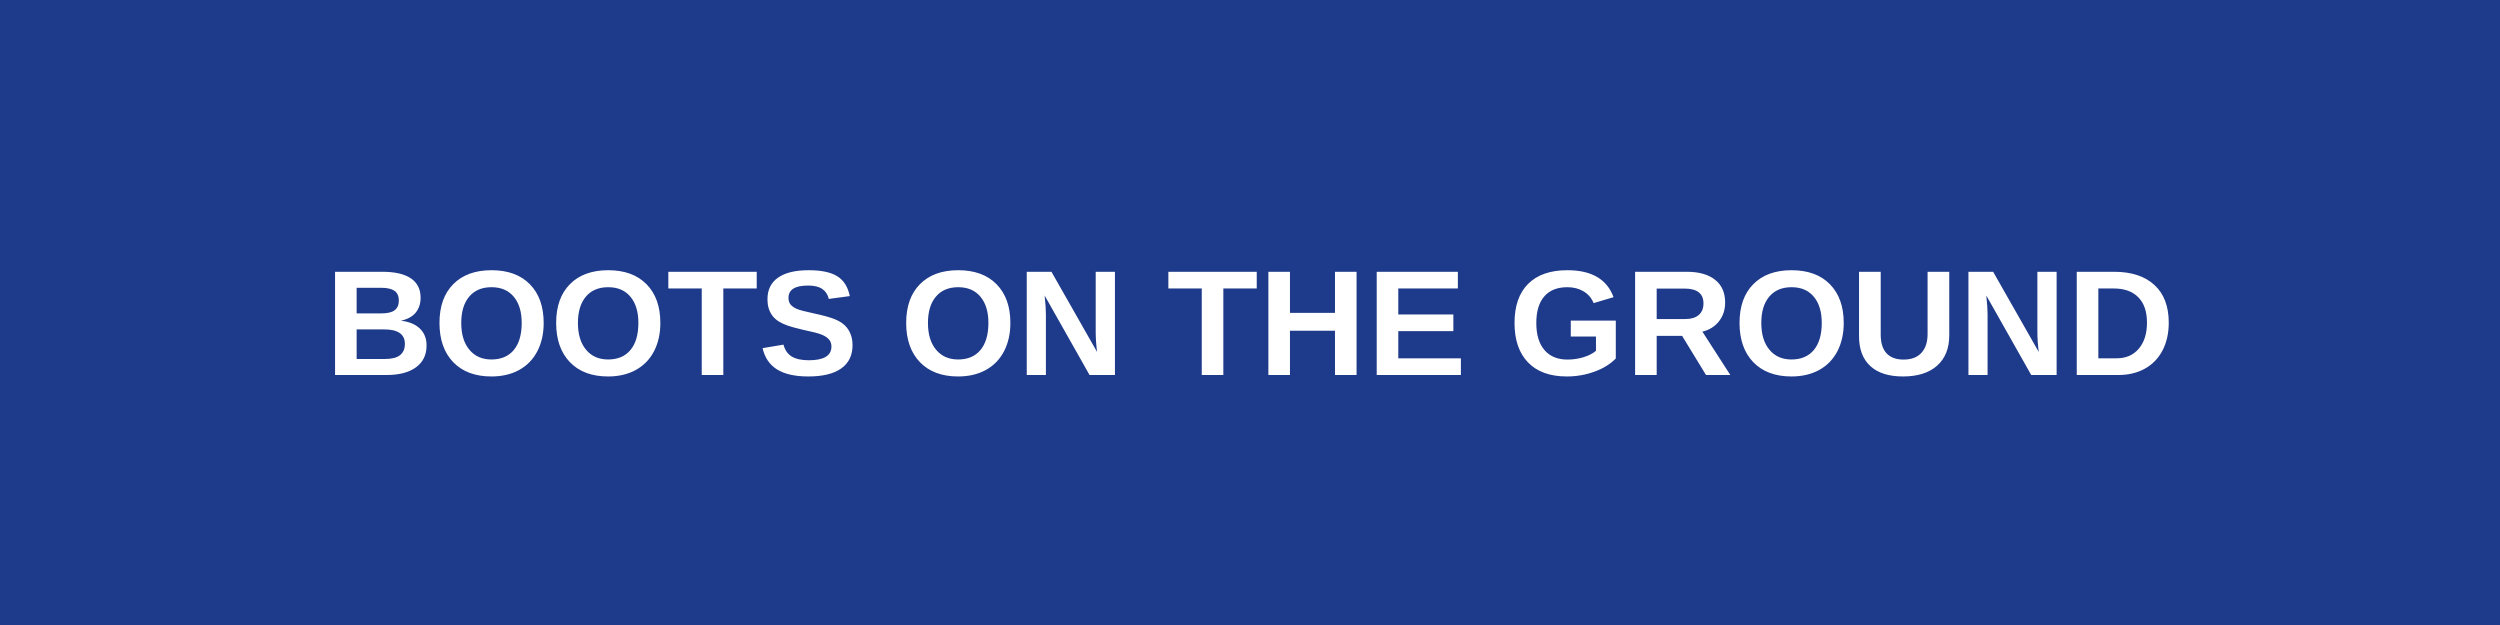
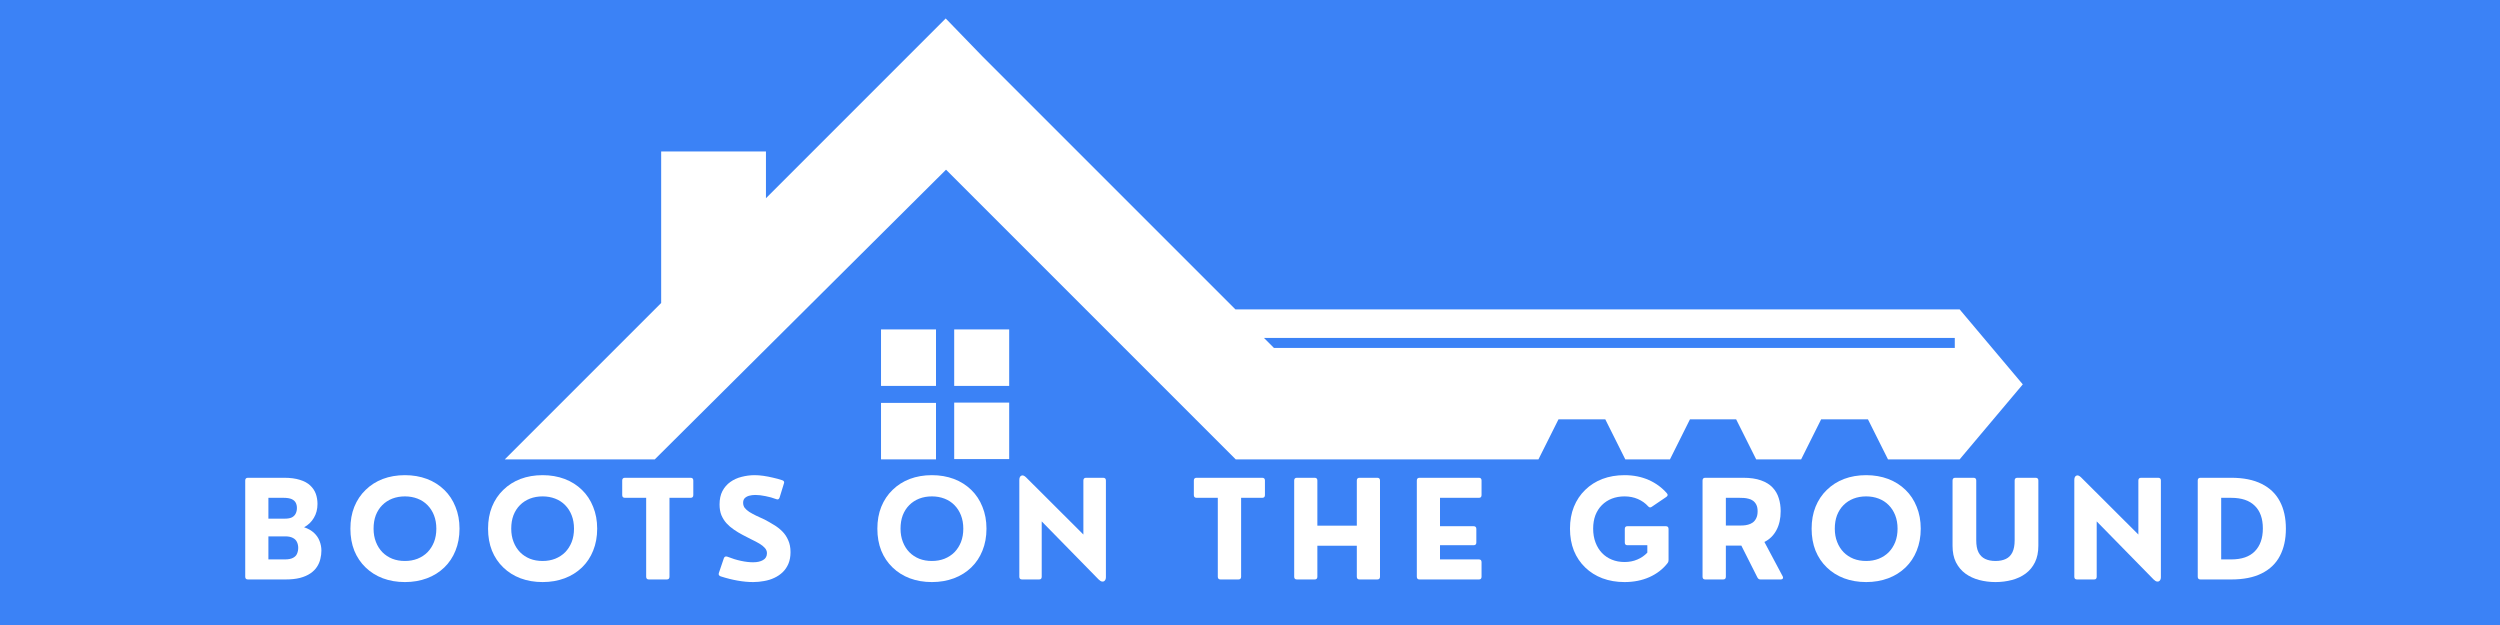
- <svg xmlns="http://www.w3.org/2000/svg" viewBox="0 0 400 100" width="400" height="100">
-   <rect width="400" height="100" fill="#1E3A8A" />
-   <text x="200" y="60" font-family="Arial, sans-serif" font-size="24" font-weight="bold" text-anchor="middle" fill="white">
-     BOOTS ON THE GROUND
-   </text>
+ <svg xmlns="http://www.w3.org/2000/svg" width="400" zoomAndPan="magnify" viewBox="0 0 300 75" height="100" preserveAspectRatio="xMidYMid meet" version="1.0">
+   <defs>
+     <g />
+     <clipPath id="2b8c015d85">
+       <path d="M 60.43 2.215 L 242.68 2.215 L 242.68 55.465 L 60.43 55.465 Z M 60.43 2.215 " clip-rule="nonzero" />
+     </clipPath>
+     <clipPath id="2521a3d5dc">
+       <path d="M 105 39 L 122 39 L 122 55.465 L 105 55.465 Z M 105 39 " clip-rule="nonzero" />
+     </clipPath>
+   </defs>
+   <rect x="-30" width="360" fill="#ffffff" y="-7.5" height="90" fill-opacity="1" />
+   <rect x="-30" width="360" fill="#3b82f6" y="-7.5" height="90" fill-opacity="1" />
+   <g clip-path="url(#2b8c015d85)">
+     <path fill="#ffffff" d="M 117.895 6.77 L 148.25 37.125 L 235.156 37.125 L 242.734 46.125 L 235.156 55.125 L 226.559 55.125 L 224.152 50.316 L 218.539 50.316 L 216.137 55.125 L 210.742 55.125 L 208.336 50.316 L 202.797 50.316 L 200.395 55.125 L 195.035 55.125 L 192.633 50.316 L 187.02 50.316 L 184.613 55.125 L 148.285 55.125 L 113.523 20.363 L 78.574 55.125 L 60.574 55.125 L 79.34 36.359 L 79.34 18.176 L 91.914 18.176 L 91.914 23.789 C 99.09 16.609 106.305 9.395 113.484 2.215 Z M 151.672 40.551 L 152.875 41.754 L 234.574 41.754 L 234.574 40.551 Z M 151.672 40.551 " fill-opacity="1" fill-rule="nonzero" />
+   </g>
+   <g clip-path="url(#2521a3d5dc)">
+     <path fill="#ffffff" d="M 105.723 39.531 L 112.32 39.531 L 112.32 46.309 L 105.723 46.309 Z M 114.504 39.531 L 121.102 39.531 L 121.102 46.309 L 114.504 46.309 Z M 121.102 48.312 L 121.102 55.09 L 114.504 55.09 L 114.504 48.312 Z M 112.32 55.125 L 105.723 55.125 L 105.723 48.348 L 112.32 48.348 Z M 112.32 55.125 " fill-opacity="1" fill-rule="nonzero" />
+   </g>
+   <g fill="#ffffff" fill-opacity="1">
+     <g transform="translate(28.22427, 69.53584)">
+       <g>
+         <path d="M 6.016 0 L 1.531 0 C 1.312 0 1.203 -0.109 1.203 -0.328 L 1.203 -11.875 C 1.203 -12.094 1.312 -12.203 1.531 -12.203 L 5.875 -12.203 C 6.625 -12.203 7.254 -12.117 7.766 -11.953 C 8.285 -11.797 8.695 -11.57 9 -11.281 C 9.312 -10.988 9.535 -10.656 9.672 -10.281 C 9.805 -9.906 9.875 -9.5 9.875 -9.062 C 9.875 -8.426 9.727 -7.867 9.438 -7.391 C 9.156 -6.91 8.766 -6.535 8.266 -6.266 C 8.766 -6.098 9.164 -5.867 9.469 -5.578 C 9.77 -5.297 9.988 -4.973 10.125 -4.609 C 10.27 -4.242 10.344 -3.859 10.344 -3.453 C 10.344 -3.129 10.301 -2.801 10.219 -2.469 C 10.145 -2.133 10.008 -1.816 9.812 -1.516 C 9.625 -1.223 9.363 -0.961 9.031 -0.734 C 8.695 -0.504 8.281 -0.32 7.781 -0.188 C 7.289 -0.062 6.703 0 6.016 0 Z M 3.984 -9.797 L 3.984 -7.297 L 5.953 -7.297 C 6.316 -7.297 6.602 -7.348 6.812 -7.453 C 7.02 -7.566 7.172 -7.723 7.266 -7.922 C 7.359 -8.117 7.406 -8.336 7.406 -8.578 C 7.406 -8.816 7.359 -9.023 7.266 -9.203 C 7.172 -9.391 7.008 -9.535 6.781 -9.641 C 6.551 -9.742 6.234 -9.797 5.828 -9.797 Z M 3.984 -5.172 L 3.984 -2.406 L 5.953 -2.406 C 6.379 -2.406 6.707 -2.469 6.938 -2.594 C 7.176 -2.719 7.336 -2.883 7.422 -3.094 C 7.516 -3.312 7.562 -3.547 7.562 -3.797 C 7.562 -4.055 7.508 -4.289 7.406 -4.5 C 7.312 -4.707 7.148 -4.867 6.922 -4.984 C 6.691 -5.109 6.383 -5.172 6 -5.172 Z M 3.984 -5.172 " />
+       </g>
+     </g>
+   </g>
+   <g fill="#ffffff" fill-opacity="1">
+     <g transform="translate(41.34472, 69.53584)">
+       <g>
+         <path d="M 7.25 0.312 C 6.281 0.312 5.395 0.16 4.594 -0.141 C 3.801 -0.441 3.113 -0.875 2.531 -1.438 C 1.945 -2 1.492 -2.672 1.172 -3.453 C 0.859 -4.242 0.703 -5.125 0.703 -6.094 C 0.703 -7.062 0.859 -7.938 1.172 -8.719 C 1.492 -9.508 1.945 -10.188 2.531 -10.75 C 3.113 -11.32 3.801 -11.758 4.594 -12.062 C 5.395 -12.363 6.281 -12.516 7.25 -12.516 C 8.207 -12.516 9.086 -12.363 9.891 -12.062 C 10.691 -11.758 11.383 -11.32 11.969 -10.75 C 12.551 -10.188 13 -9.508 13.312 -8.719 C 13.633 -7.938 13.797 -7.062 13.797 -6.094 C 13.797 -5.125 13.633 -4.242 13.312 -3.453 C 13 -2.672 12.551 -2 11.969 -1.438 C 11.383 -0.875 10.691 -0.441 9.891 -0.141 C 9.086 0.16 8.207 0.312 7.25 0.312 Z M 7.25 -2.219 C 7.789 -2.219 8.289 -2.305 8.75 -2.484 C 9.219 -2.672 9.617 -2.93 9.953 -3.266 C 10.285 -3.609 10.547 -4.016 10.734 -4.484 C 10.922 -4.961 11.016 -5.5 11.016 -6.094 C 11.016 -6.688 10.922 -7.223 10.734 -7.703 C 10.547 -8.18 10.285 -8.586 9.953 -8.922 C 9.617 -9.266 9.219 -9.523 8.75 -9.703 C 8.289 -9.879 7.789 -9.969 7.25 -9.969 C 6.695 -9.969 6.191 -9.879 5.734 -9.703 C 5.273 -9.523 4.875 -9.266 4.531 -8.922 C 4.195 -8.586 3.938 -8.18 3.75 -7.703 C 3.57 -7.223 3.484 -6.688 3.484 -6.094 C 3.484 -5.508 3.578 -4.977 3.766 -4.5 C 3.953 -4.02 4.211 -3.609 4.547 -3.266 C 4.879 -2.93 5.273 -2.672 5.734 -2.484 C 6.191 -2.305 6.695 -2.219 7.25 -2.219 Z M 7.25 -2.219 " />
+       </g>
+     </g>
+   </g>
+   <g fill="#ffffff" fill-opacity="1">
+     <g transform="translate(57.86444, 69.53584)">
+       <g>
+         <path d="M 7.25 0.312 C 6.281 0.312 5.395 0.16 4.594 -0.141 C 3.801 -0.441 3.113 -0.875 2.531 -1.438 C 1.945 -2 1.492 -2.672 1.172 -3.453 C 0.859 -4.242 0.703 -5.125 0.703 -6.094 C 0.703 -7.062 0.859 -7.938 1.172 -8.719 C 1.492 -9.508 1.945 -10.188 2.531 -10.75 C 3.113 -11.32 3.801 -11.758 4.594 -12.062 C 5.395 -12.363 6.281 -12.516 7.25 -12.516 C 8.207 -12.516 9.086 -12.363 9.891 -12.062 C 10.691 -11.758 11.383 -11.32 11.969 -10.75 C 12.551 -10.188 13 -9.508 13.312 -8.719 C 13.633 -7.938 13.797 -7.062 13.797 -6.094 C 13.797 -5.125 13.633 -4.242 13.312 -3.453 C 13 -2.672 12.551 -2 11.969 -1.438 C 11.383 -0.875 10.691 -0.441 9.891 -0.141 C 9.086 0.16 8.207 0.312 7.25 0.312 Z M 7.25 -2.219 C 7.789 -2.219 8.289 -2.305 8.75 -2.484 C 9.219 -2.672 9.617 -2.93 9.953 -3.266 C 10.285 -3.609 10.547 -4.016 10.734 -4.484 C 10.922 -4.961 11.016 -5.5 11.016 -6.094 C 11.016 -6.688 10.922 -7.223 10.734 -7.703 C 10.547 -8.18 10.285 -8.586 9.953 -8.922 C 9.617 -9.266 9.219 -9.523 8.75 -9.703 C 8.289 -9.879 7.789 -9.969 7.25 -9.969 C 6.695 -9.969 6.191 -9.879 5.734 -9.703 C 5.273 -9.523 4.875 -9.266 4.531 -8.922 C 4.195 -8.586 3.938 -8.18 3.75 -7.703 C 3.57 -7.223 3.484 -6.688 3.484 -6.094 C 3.484 -5.508 3.578 -4.977 3.766 -4.5 C 3.953 -4.02 4.211 -3.609 4.547 -3.266 C 4.879 -2.93 5.273 -2.672 5.734 -2.484 C 6.191 -2.305 6.695 -2.219 7.25 -2.219 Z M 7.25 -2.219 " />
+       </g>
+     </g>
+   </g>
+   <g fill="#ffffff" fill-opacity="1">
+     <g transform="translate(74.38416, 69.53584)">
+       <g>
+         <path d="M 5.625 0 L 3.484 0 C 3.266 0 3.156 -0.109 3.156 -0.328 L 3.156 -9.797 L 0.609 -9.797 C 0.391 -9.797 0.281 -9.906 0.281 -10.125 L 0.281 -11.875 C 0.281 -12.094 0.391 -12.203 0.609 -12.203 L 8.484 -12.203 C 8.703 -12.203 8.812 -12.094 8.812 -11.875 L 8.812 -10.125 C 8.812 -9.906 8.703 -9.797 8.484 -9.797 L 5.953 -9.797 L 5.953 -0.328 C 5.953 -0.109 5.844 0 5.625 0 Z M 5.625 0 " />
+       </g>
+     </g>
+   </g>
+   <g fill="#ffffff" fill-opacity="1">
+     <g transform="translate(85.50318, 69.53584)">
+       <g>
+         <path d="M 4.875 0.312 C 4.281 0.312 3.664 0.254 3.031 0.141 C 2.406 0.035 1.719 -0.133 0.969 -0.375 C 0.758 -0.457 0.691 -0.598 0.766 -0.797 L 1.359 -2.547 C 1.43 -2.742 1.57 -2.805 1.781 -2.734 C 2.332 -2.516 2.875 -2.348 3.406 -2.234 C 3.945 -2.117 4.43 -2.062 4.859 -2.062 C 5.359 -2.062 5.758 -2.148 6.062 -2.328 C 6.375 -2.504 6.531 -2.781 6.531 -3.156 C 6.531 -3.383 6.445 -3.594 6.281 -3.781 C 6.113 -3.969 5.891 -4.145 5.609 -4.312 C 5.328 -4.477 5.008 -4.645 4.656 -4.812 C 4.312 -4.988 3.957 -5.172 3.594 -5.359 C 3.238 -5.547 2.895 -5.754 2.562 -5.984 C 2.227 -6.211 1.93 -6.469 1.672 -6.75 C 1.422 -7.031 1.219 -7.352 1.062 -7.719 C 0.914 -8.094 0.844 -8.52 0.844 -9 C 0.844 -9.625 0.957 -10.16 1.188 -10.609 C 1.426 -11.055 1.742 -11.422 2.141 -11.703 C 2.535 -11.984 2.984 -12.188 3.484 -12.312 C 3.992 -12.445 4.52 -12.516 5.062 -12.516 C 5.383 -12.516 5.727 -12.488 6.094 -12.438 C 6.469 -12.383 6.848 -12.312 7.234 -12.219 C 7.629 -12.133 8.008 -12.031 8.375 -11.906 C 8.582 -11.832 8.645 -11.695 8.562 -11.5 L 8.047 -9.828 C 7.973 -9.617 7.836 -9.555 7.641 -9.641 C 7.234 -9.797 6.805 -9.914 6.359 -10 C 5.922 -10.094 5.516 -10.141 5.141 -10.141 C 4.867 -10.141 4.617 -10.109 4.391 -10.047 C 4.172 -9.984 3.992 -9.883 3.859 -9.75 C 3.734 -9.613 3.672 -9.43 3.672 -9.203 C 3.672 -8.973 3.734 -8.77 3.859 -8.594 C 3.992 -8.426 4.176 -8.266 4.406 -8.109 C 4.645 -7.961 4.922 -7.812 5.234 -7.656 C 5.547 -7.508 5.883 -7.352 6.25 -7.188 C 6.613 -7 6.977 -6.789 7.344 -6.562 C 7.719 -6.344 8.055 -6.082 8.359 -5.781 C 8.66 -5.488 8.898 -5.133 9.078 -4.719 C 9.266 -4.312 9.359 -3.832 9.359 -3.281 C 9.359 -2.75 9.273 -2.285 9.109 -1.891 C 8.941 -1.492 8.711 -1.156 8.422 -0.875 C 8.129 -0.594 7.789 -0.363 7.406 -0.188 C 7.031 -0.008 6.625 0.113 6.188 0.188 C 5.758 0.27 5.32 0.312 4.875 0.312 Z M 4.875 0.312 " />
+       </g>
+     </g>
+   </g>
+   <g fill="#ffffff" fill-opacity="1">
+     <g transform="translate(97.52761, 69.53584)">
+       <g />
+     </g>
+   </g>
+   <g fill="#ffffff" fill-opacity="1">
+     <g transform="translate(104.5802, 69.53584)">
+       <g>
+         <path d="M 7.25 0.312 C 6.281 0.312 5.395 0.16 4.594 -0.141 C 3.801 -0.441 3.113 -0.875 2.531 -1.438 C 1.945 -2 1.492 -2.672 1.172 -3.453 C 0.859 -4.242 0.703 -5.125 0.703 -6.094 C 0.703 -7.062 0.859 -7.938 1.172 -8.719 C 1.492 -9.508 1.945 -10.188 2.531 -10.75 C 3.113 -11.32 3.801 -11.758 4.594 -12.062 C 5.395 -12.363 6.281 -12.516 7.25 -12.516 C 8.207 -12.516 9.086 -12.363 9.891 -12.062 C 10.691 -11.758 11.383 -11.32 11.969 -10.75 C 12.551 -10.188 13 -9.508 13.312 -8.719 C 13.633 -7.938 13.797 -7.062 13.797 -6.094 C 13.797 -5.125 13.633 -4.242 13.312 -3.453 C 13 -2.672 12.551 -2 11.969 -1.438 C 11.383 -0.875 10.691 -0.441 9.891 -0.141 C 9.086 0.16 8.207 0.312 7.25 0.312 Z M 7.25 -2.219 C 7.789 -2.219 8.289 -2.305 8.75 -2.484 C 9.219 -2.672 9.617 -2.93 9.953 -3.266 C 10.285 -3.609 10.547 -4.016 10.734 -4.484 C 10.922 -4.961 11.016 -5.5 11.016 -6.094 C 11.016 -6.688 10.922 -7.223 10.734 -7.703 C 10.547 -8.18 10.285 -8.586 9.953 -8.922 C 9.617 -9.266 9.219 -9.523 8.75 -9.703 C 8.289 -9.879 7.789 -9.969 7.25 -9.969 C 6.695 -9.969 6.191 -9.879 5.734 -9.703 C 5.273 -9.523 4.875 -9.266 4.531 -8.922 C 4.195 -8.586 3.938 -8.18 3.75 -7.703 C 3.57 -7.223 3.484 -6.688 3.484 -6.094 C 3.484 -5.508 3.578 -4.977 3.766 -4.5 C 3.953 -4.02 4.211 -3.609 4.547 -3.266 C 4.879 -2.93 5.273 -2.672 5.734 -2.484 C 6.191 -2.305 6.695 -2.219 7.25 -2.219 Z M 7.25 -2.219 " />
+       </g>
+     </g>
+   </g>
+   <g fill="#ffffff" fill-opacity="1">
+     <g transform="translate(121.0999, 69.53584)">
+       <g>
+         <path d="M 3.594 0 L 1.547 0 C 1.328 0 1.219 -0.109 1.219 -0.328 L 1.219 -11.922 C 1.219 -12.203 1.297 -12.379 1.453 -12.453 C 1.609 -12.535 1.797 -12.473 2.016 -12.266 L 8.906 -5.391 L 8.906 -11.875 C 8.906 -12.094 9.016 -12.203 9.234 -12.203 L 11.281 -12.203 C 11.5 -12.203 11.609 -12.094 11.609 -11.875 L 11.609 -0.281 C 11.609 -0.102 11.566 0.031 11.484 0.125 C 11.398 0.227 11.289 0.27 11.156 0.25 C 11.031 0.238 10.891 0.156 10.734 0 L 3.906 -6.969 L 3.906 -0.328 C 3.906 -0.109 3.801 0 3.594 0 Z M 3.594 0 " />
+       </g>
+     </g>
+   </g>
+   <g fill="#ffffff" fill-opacity="1">
+     <g transform="translate(135.928, 69.53584)">
+       <g />
+     </g>
+   </g>
+   <g fill="#ffffff" fill-opacity="1">
+     <g transform="translate(142.9806, 69.53584)">
+       <g>
+         <path d="M 5.625 0 L 3.484 0 C 3.266 0 3.156 -0.109 3.156 -0.328 L 3.156 -9.797 L 0.609 -9.797 C 0.391 -9.797 0.281 -9.906 0.281 -10.125 L 0.281 -11.875 C 0.281 -12.094 0.391 -12.203 0.609 -12.203 L 8.484 -12.203 C 8.703 -12.203 8.812 -12.094 8.812 -11.875 L 8.812 -10.125 C 8.812 -9.906 8.703 -9.797 8.484 -9.797 L 5.953 -9.797 L 5.953 -0.328 C 5.953 -0.109 5.844 0 5.625 0 Z M 5.625 0 " />
+       </g>
+     </g>
+   </g>
+   <g fill="#ffffff" fill-opacity="1">
+     <g transform="translate(154.0996, 69.53584)">
+       <g>
+         <path d="M 3.656 0 L 1.531 0 C 1.312 0 1.203 -0.109 1.203 -0.328 L 1.203 -11.875 C 1.203 -12.094 1.312 -12.203 1.531 -12.203 L 3.656 -12.203 C 3.875 -12.203 3.984 -12.094 3.984 -11.875 L 3.984 -6.453 L 8.719 -6.453 L 8.719 -11.875 C 8.719 -12.094 8.828 -12.203 9.047 -12.203 L 11.172 -12.203 C 11.391 -12.203 11.5 -12.094 11.5 -11.875 L 11.5 -0.328 C 11.5 -0.109 11.391 0 11.172 0 L 9.047 0 C 8.828 0 8.719 -0.109 8.719 -0.328 L 8.719 -4.047 L 3.984 -4.047 L 3.984 -0.328 C 3.984 -0.109 3.875 0 3.656 0 Z M 3.656 0 " />
+       </g>
+     </g>
+   </g>
+   <g fill="#ffffff" fill-opacity="1">
+     <g transform="translate(168.8164, 69.53584)">
+       <g>
+         <path d="M 8.656 0 L 1.531 0 C 1.312 0 1.203 -0.109 1.203 -0.328 L 1.203 -11.875 C 1.203 -12.094 1.312 -12.203 1.531 -12.203 L 8.656 -12.203 C 8.863 -12.203 8.969 -12.094 8.969 -11.875 L 8.969 -10.125 C 8.969 -9.906 8.863 -9.797 8.656 -9.797 L 3.984 -9.797 L 3.984 -6.391 L 8.016 -6.391 C 8.234 -6.391 8.344 -6.281 8.344 -6.062 L 8.344 -4.438 C 8.344 -4.219 8.234 -4.109 8.016 -4.109 L 3.984 -4.109 L 3.984 -2.406 L 8.656 -2.406 C 8.863 -2.406 8.969 -2.297 8.969 -2.078 L 8.969 -0.328 C 8.969 -0.109 8.863 0 8.656 0 Z M 8.656 0 " />
+       </g>
+     </g>
+   </g>
+   <g fill="#ffffff" fill-opacity="1">
+     <g transform="translate(180.6423, 69.53584)">
+       <g />
+     </g>
+   </g>
+   <g fill="#ffffff" fill-opacity="1">
+     <g transform="translate(187.6949, 69.53584)">
+       <g>
+         <path d="M 7.25 0.312 C 6.281 0.312 5.395 0.16 4.594 -0.141 C 3.801 -0.441 3.113 -0.875 2.531 -1.438 C 1.945 -2 1.492 -2.672 1.172 -3.453 C 0.859 -4.242 0.703 -5.125 0.703 -6.094 C 0.703 -7.062 0.859 -7.938 1.172 -8.719 C 1.492 -9.508 1.945 -10.188 2.531 -10.75 C 3.113 -11.32 3.801 -11.758 4.594 -12.062 C 5.395 -12.363 6.281 -12.516 7.25 -12.516 C 8.32 -12.516 9.289 -12.32 10.156 -11.938 C 11.02 -11.551 11.742 -11.02 12.328 -10.344 C 12.473 -10.188 12.453 -10.039 12.266 -9.906 L 10.516 -8.719 C 10.359 -8.602 10.211 -8.625 10.078 -8.781 C 9.742 -9.156 9.332 -9.445 8.844 -9.656 C 8.363 -9.863 7.832 -9.969 7.25 -9.969 C 6.695 -9.969 6.191 -9.879 5.734 -9.703 C 5.273 -9.523 4.875 -9.266 4.531 -8.922 C 4.195 -8.586 3.938 -8.18 3.75 -7.703 C 3.57 -7.223 3.484 -6.688 3.484 -6.094 C 3.484 -5.488 3.578 -4.938 3.766 -4.438 C 3.953 -3.945 4.211 -3.523 4.547 -3.172 C 4.879 -2.828 5.273 -2.562 5.734 -2.375 C 6.191 -2.188 6.695 -2.094 7.25 -2.094 C 7.812 -2.094 8.32 -2.191 8.781 -2.391 C 9.25 -2.586 9.648 -2.863 9.984 -3.219 L 9.984 -4.109 L 7.594 -4.109 C 7.383 -4.109 7.281 -4.219 7.281 -4.438 L 7.281 -6.062 C 7.281 -6.281 7.383 -6.391 7.594 -6.391 L 12.203 -6.391 C 12.422 -6.391 12.531 -6.281 12.531 -6.062 L 12.531 -2.312 C 12.531 -2.164 12.488 -2.047 12.406 -1.953 C 11.844 -1.234 11.117 -0.676 10.234 -0.281 C 9.348 0.113 8.352 0.312 7.25 0.312 Z M 7.25 0.312 " />
+       </g>
+     </g>
+   </g>
+   <g fill="#ffffff" fill-opacity="1">
+     <g transform="translate(203.1027, 69.53584)">
+       <g>
+         <path d="M 8.625 -4.5 L 10.812 -0.391 C 10.875 -0.273 10.879 -0.18 10.828 -0.109 C 10.785 -0.035 10.707 0 10.594 0 L 8.156 0 C 7.988 0 7.863 -0.082 7.781 -0.25 L 5.859 -4.062 L 4 -4.062 L 4 -0.328 C 4 -0.109 3.891 0 3.672 0 L 1.531 0 C 1.312 0 1.203 -0.109 1.203 -0.328 L 1.203 -11.875 C 1.203 -12.094 1.312 -12.203 1.531 -12.203 L 6.078 -12.203 C 6.93 -12.203 7.645 -12.098 8.219 -11.891 C 8.789 -11.691 9.25 -11.41 9.594 -11.047 C 9.945 -10.68 10.195 -10.254 10.344 -9.766 C 10.5 -9.285 10.578 -8.766 10.578 -8.203 C 10.578 -7.305 10.406 -6.539 10.062 -5.906 C 9.727 -5.281 9.25 -4.812 8.625 -4.5 Z M 5.641 -9.797 L 4 -9.797 L 4 -6.469 L 5.641 -6.469 C 5.766 -6.469 5.914 -6.473 6.094 -6.484 C 6.281 -6.492 6.473 -6.523 6.672 -6.578 C 6.867 -6.629 7.051 -6.711 7.219 -6.828 C 7.395 -6.953 7.535 -7.125 7.641 -7.344 C 7.754 -7.562 7.812 -7.844 7.812 -8.188 C 7.812 -8.508 7.758 -8.77 7.656 -8.969 C 7.551 -9.176 7.414 -9.336 7.25 -9.453 C 7.094 -9.566 6.914 -9.645 6.719 -9.688 C 6.531 -9.738 6.344 -9.77 6.156 -9.781 C 5.969 -9.789 5.797 -9.797 5.641 -9.797 Z M 5.641 -9.797 " />
+       </g>
+     </g>
+   </g>
+   <g fill="#ffffff" fill-opacity="1">
+     <g transform="translate(216.6918, 69.53584)">
+       <g>
+         <path d="M 7.25 0.312 C 6.281 0.312 5.395 0.16 4.594 -0.141 C 3.801 -0.441 3.113 -0.875 2.531 -1.438 C 1.945 -2 1.492 -2.672 1.172 -3.453 C 0.859 -4.242 0.703 -5.125 0.703 -6.094 C 0.703 -7.062 0.859 -7.938 1.172 -8.719 C 1.492 -9.508 1.945 -10.188 2.531 -10.75 C 3.113 -11.32 3.801 -11.758 4.594 -12.062 C 5.395 -12.363 6.281 -12.516 7.25 -12.516 C 8.207 -12.516 9.086 -12.363 9.891 -12.062 C 10.691 -11.758 11.383 -11.32 11.969 -10.75 C 12.551 -10.188 13 -9.508 13.312 -8.719 C 13.633 -7.938 13.797 -7.062 13.797 -6.094 C 13.797 -5.125 13.633 -4.242 13.312 -3.453 C 13 -2.672 12.551 -2 11.969 -1.438 C 11.383 -0.875 10.691 -0.441 9.891 -0.141 C 9.086 0.16 8.207 0.312 7.25 0.312 Z M 7.25 -2.219 C 7.789 -2.219 8.289 -2.305 8.75 -2.484 C 9.219 -2.672 9.617 -2.93 9.953 -3.266 C 10.285 -3.609 10.547 -4.016 10.734 -4.484 C 10.922 -4.961 11.016 -5.5 11.016 -6.094 C 11.016 -6.688 10.922 -7.223 10.734 -7.703 C 10.547 -8.18 10.285 -8.586 9.953 -8.922 C 9.617 -9.266 9.219 -9.523 8.75 -9.703 C 8.289 -9.879 7.789 -9.969 7.25 -9.969 C 6.695 -9.969 6.191 -9.879 5.734 -9.703 C 5.273 -9.523 4.875 -9.266 4.531 -8.922 C 4.195 -8.586 3.938 -8.18 3.75 -7.703 C 3.57 -7.223 3.484 -6.688 3.484 -6.094 C 3.484 -5.508 3.578 -4.977 3.766 -4.5 C 3.953 -4.02 4.211 -3.609 4.547 -3.266 C 4.879 -2.93 5.273 -2.672 5.734 -2.484 C 6.191 -2.305 6.695 -2.219 7.25 -2.219 Z M 7.25 -2.219 " />
+       </g>
+     </g>
+   </g>
+   <g fill="#ffffff" fill-opacity="1">
+     <g transform="translate(233.2115, 69.53584)">
+       <g>
+         <path d="M 6.25 0.312 C 5.562 0.312 4.906 0.227 4.281 0.062 C 3.664 -0.102 3.117 -0.359 2.641 -0.703 C 2.16 -1.055 1.781 -1.508 1.5 -2.062 C 1.227 -2.613 1.094 -3.273 1.094 -4.047 L 1.094 -11.875 C 1.094 -12.094 1.203 -12.203 1.422 -12.203 L 3.609 -12.203 C 3.828 -12.203 3.938 -12.094 3.938 -11.875 L 3.938 -4.703 C 3.938 -4.109 4.023 -3.629 4.203 -3.266 C 4.391 -2.898 4.656 -2.633 5 -2.469 C 5.344 -2.301 5.758 -2.219 6.25 -2.219 C 6.738 -2.219 7.156 -2.301 7.5 -2.469 C 7.844 -2.633 8.102 -2.898 8.281 -3.266 C 8.457 -3.629 8.547 -4.109 8.547 -4.703 L 8.547 -11.875 C 8.547 -12.094 8.656 -12.203 8.875 -12.203 L 11.062 -12.203 C 11.281 -12.203 11.391 -12.094 11.391 -11.875 L 11.391 -4.047 C 11.391 -3.273 11.254 -2.613 10.984 -2.062 C 10.711 -1.508 10.336 -1.055 9.859 -0.703 C 9.391 -0.359 8.844 -0.102 8.219 0.062 C 7.602 0.227 6.945 0.312 6.25 0.312 Z M 6.25 0.312 " />
+       </g>
+     </g>
+   </g>
+   <g fill="#ffffff" fill-opacity="1">
+     <g transform="translate(247.698, 69.53584)">
+       <g>
+         <path d="M 3.594 0 L 1.547 0 C 1.328 0 1.219 -0.109 1.219 -0.328 L 1.219 -11.922 C 1.219 -12.203 1.297 -12.379 1.453 -12.453 C 1.609 -12.535 1.797 -12.473 2.016 -12.266 L 8.906 -5.391 L 8.906 -11.875 C 8.906 -12.094 9.016 -12.203 9.234 -12.203 L 11.281 -12.203 C 11.5 -12.203 11.609 -12.094 11.609 -11.875 L 11.609 -0.281 C 11.609 -0.102 11.566 0.031 11.484 0.125 C 11.398 0.227 11.289 0.27 11.156 0.25 C 11.031 0.238 10.891 0.156 10.734 0 L 3.906 -6.969 L 3.906 -0.328 C 3.906 -0.109 3.801 0 3.594 0 Z M 3.594 0 " />
+       </g>
+     </g>
+   </g>
+   <g fill="#ffffff" fill-opacity="1">
+     <g transform="translate(262.5261, 69.53584)">
+       <g>
+         <path d="M 5.219 0 L 1.531 0 C 1.312 0 1.203 -0.109 1.203 -0.328 L 1.203 -11.875 C 1.203 -12.094 1.312 -12.203 1.531 -12.203 L 5.219 -12.203 C 6.688 -12.203 7.906 -11.957 8.875 -11.469 C 9.844 -10.988 10.566 -10.297 11.047 -9.391 C 11.535 -8.484 11.781 -7.383 11.781 -6.094 C 11.781 -4.82 11.539 -3.734 11.062 -2.828 C 10.594 -1.922 9.867 -1.223 8.891 -0.734 C 7.922 -0.242 6.695 0 5.219 0 Z M 4.016 -9.797 L 4.016 -2.406 L 5.219 -2.406 C 6.469 -2.406 7.41 -2.727 8.047 -3.375 C 8.691 -4.031 9.016 -4.945 9.016 -6.125 C 9.016 -7.312 8.691 -8.219 8.047 -8.844 C 7.41 -9.477 6.469 -9.797 5.219 -9.797 Z M 4.016 -9.797 " />
+       </g>
+     </g>
+   </g>
</svg>
